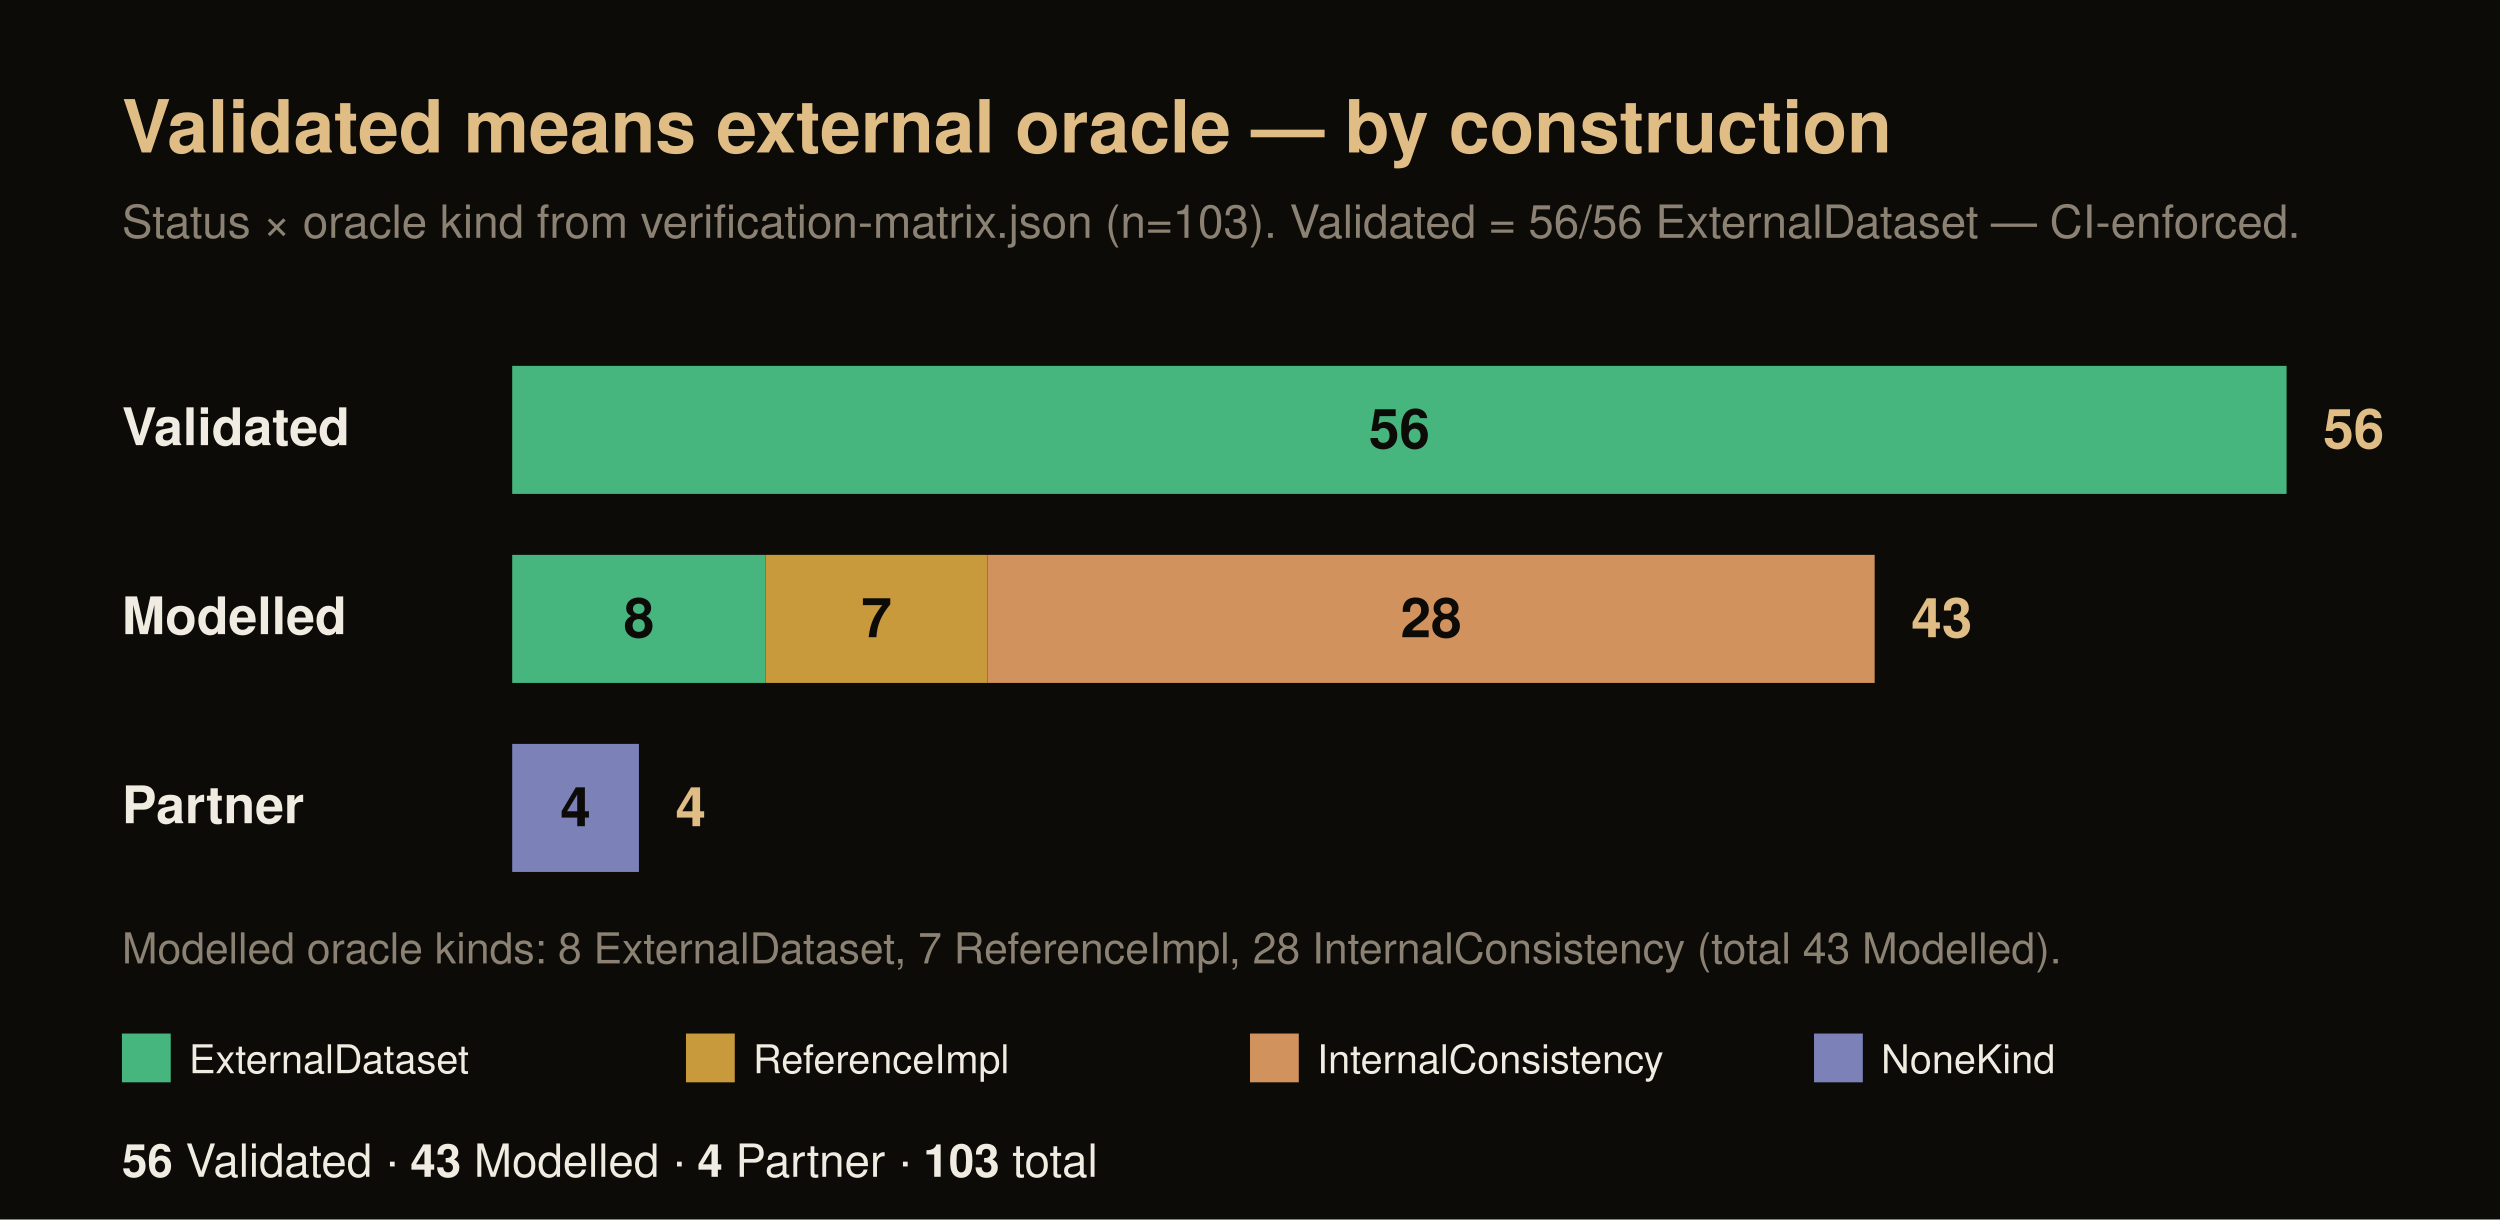
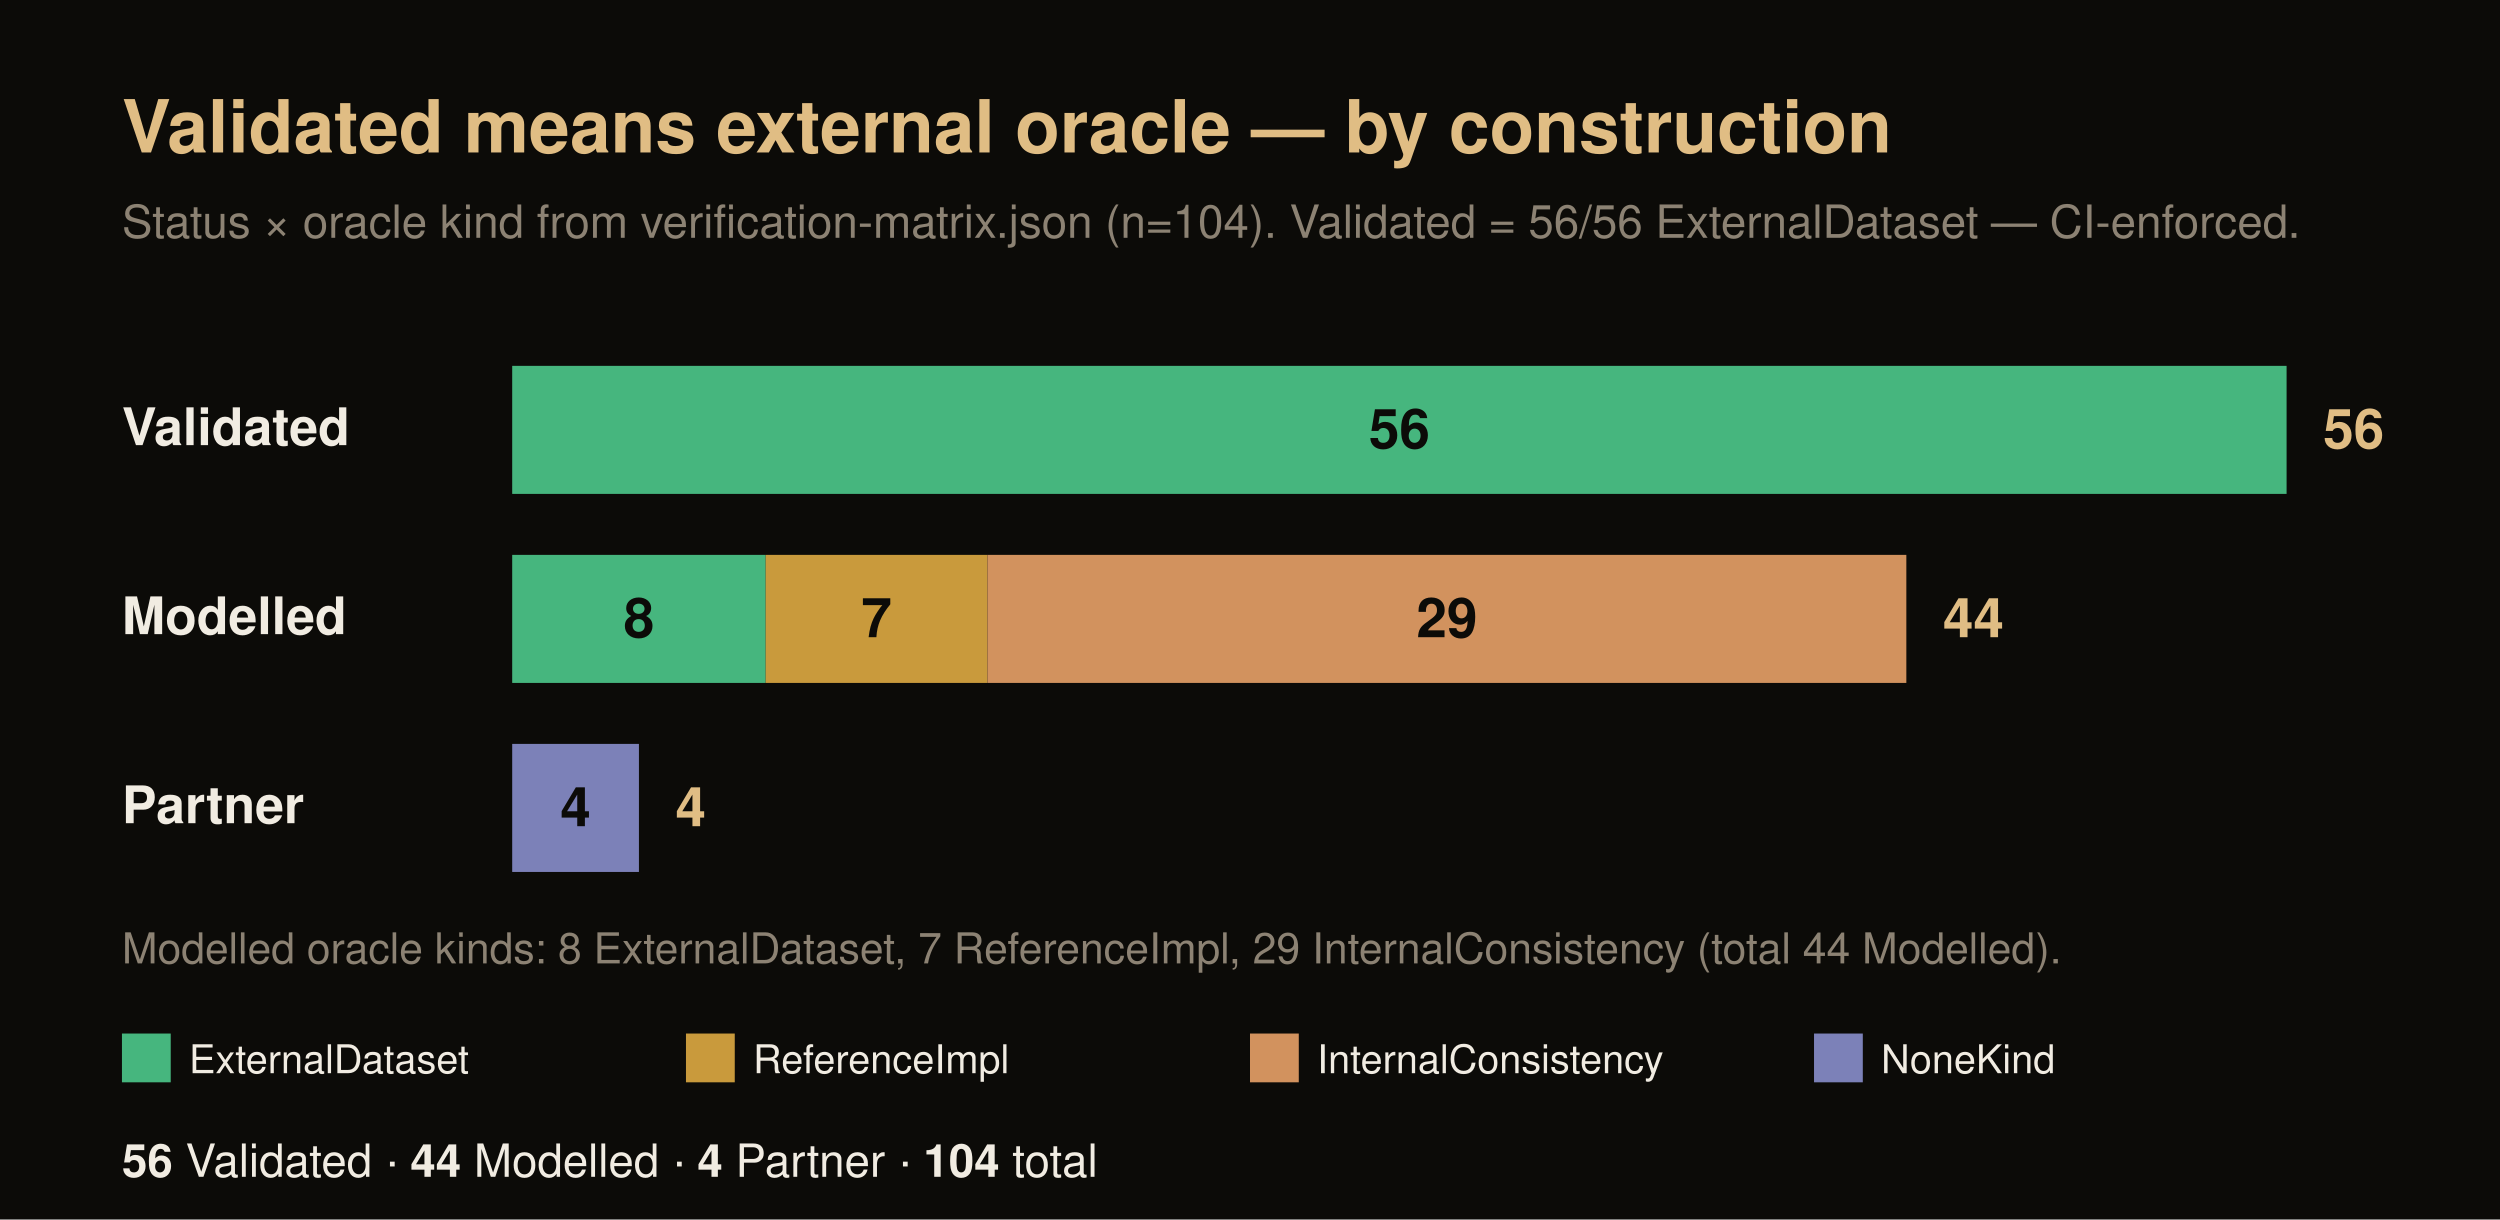
<svg xmlns="http://www.w3.org/2000/svg" width="820" height="400" viewBox="0 0 820 400" font-family="Helvetica, Arial, sans-serif">
  <rect x="0" y="0" width="820" height="400" fill="#0c0b08" />
  <text x="40" y="50" font-size="24" font-weight="700" fill="#e0bd84">Validated means external oracle — by construction</text>
-   <text x="40" y="78" font-size="15" fill="#8c8273">Status × oracle kind from verification-matrix.json (n=103). Validated = 56/56 ExternalDataset — CI-enforced.</text>
+   <text x="40" y="78" font-size="15" fill="#8c8273">Status × oracle kind from verification-matrix.json (n=104). Validated = 56/56 ExternalDataset — CI-enforced.</text>
  <text x="40" y="146" font-size="17" font-weight="700" fill="#f1ece2">Validated</text>
  <rect x="168" y="120" width="582" height="42" fill="#46b67e" />
  <text x="459" y="147" font-size="18" font-weight="700" fill="#0c0b08" text-anchor="middle">56</text>
  <text x="762" y="147" font-size="18" font-weight="700" fill="#e0bd84">56</text>
  <text x="40" y="208" font-size="17" font-weight="700" fill="#f1ece2">Modelled</text>
  <rect x="168" y="182" width="83.14" height="42" fill="#46b67e" />
  <text x="209.57" y="209" font-size="18" font-weight="700" fill="#0c0b08" text-anchor="middle">8</text>
  <rect x="251.14" y="182" width="72.75" height="42" fill="#c99a3c" />
  <text x="287.52" y="209" font-size="18" font-weight="700" fill="#0c0b08" text-anchor="middle">7</text>
-   <rect x="323.89" y="182" width="291" height="42" fill="#d2925e" />
-   <text x="469.39" y="209" font-size="18" font-weight="700" fill="#0c0b08" text-anchor="middle">28</text>
-   <text x="626.89" y="209" font-size="18" font-weight="700" fill="#e0bd84">43</text>
+   <rect x="323.89" y="182" width="301.39" height="42" fill="#d2925e" />
+   <text x="474.59" y="209" font-size="18" font-weight="700" fill="#0c0b08" text-anchor="middle">29</text>
+   <text x="637.29" y="209" font-size="18" font-weight="700" fill="#e0bd84">44</text>
  <text x="40" y="270" font-size="17" font-weight="700" fill="#f1ece2">Partner</text>
  <rect x="168" y="244" width="41.57" height="42" fill="#7c81b8" />
  <text x="188.79" y="271" font-size="18" font-weight="700" fill="#0c0b08" text-anchor="middle">4</text>
  <text x="221.57" y="271" font-size="18" font-weight="700" fill="#e0bd84">4</text>
-   <text x="40" y="316" font-size="14" fill="#8c8273">Modelled oracle kinds: 8 ExternalDataset, 7 ReferenceImpl, 28 InternalConsistency (total 43 Modelled).</text>
+   <text x="40" y="316" font-size="14" fill="#8c8273">Modelled oracle kinds: 8 ExternalDataset, 7 ReferenceImpl, 29 InternalConsistency (total 44 Modelled).</text>
  <rect x="40" y="339" width="16" height="16" fill="#46b67e" />
  <text x="62" y="352" font-size="13" fill="#f1ece2">ExternalDataset</text>
  <rect x="225" y="339" width="16" height="16" fill="#c99a3c" />
  <text x="247" y="352" font-size="13" fill="#f1ece2">ReferenceImpl</text>
  <rect x="410" y="339" width="16" height="16" fill="#d2925e" />
  <text x="432" y="352" font-size="13" fill="#f1ece2">InternalConsistency</text>
  <rect x="595" y="339" width="16" height="16" fill="#7c81b8" />
  <text x="617" y="352" font-size="13" fill="#f1ece2">NoneKind</text>
  <text x="40" y="386" font-size="15" fill="#f1ece2">
-     <tspan font-weight="700">56</tspan> Validated · <tspan font-weight="700">43</tspan> Modelled · <tspan font-weight="700">4</tspan> Partner · <tspan font-weight="700">103</tspan> total</text>
+     <tspan font-weight="700">56</tspan> Validated · <tspan font-weight="700">44</tspan> Modelled · <tspan font-weight="700">4</tspan> Partner · <tspan font-weight="700">104</tspan> total</text>
</svg>
